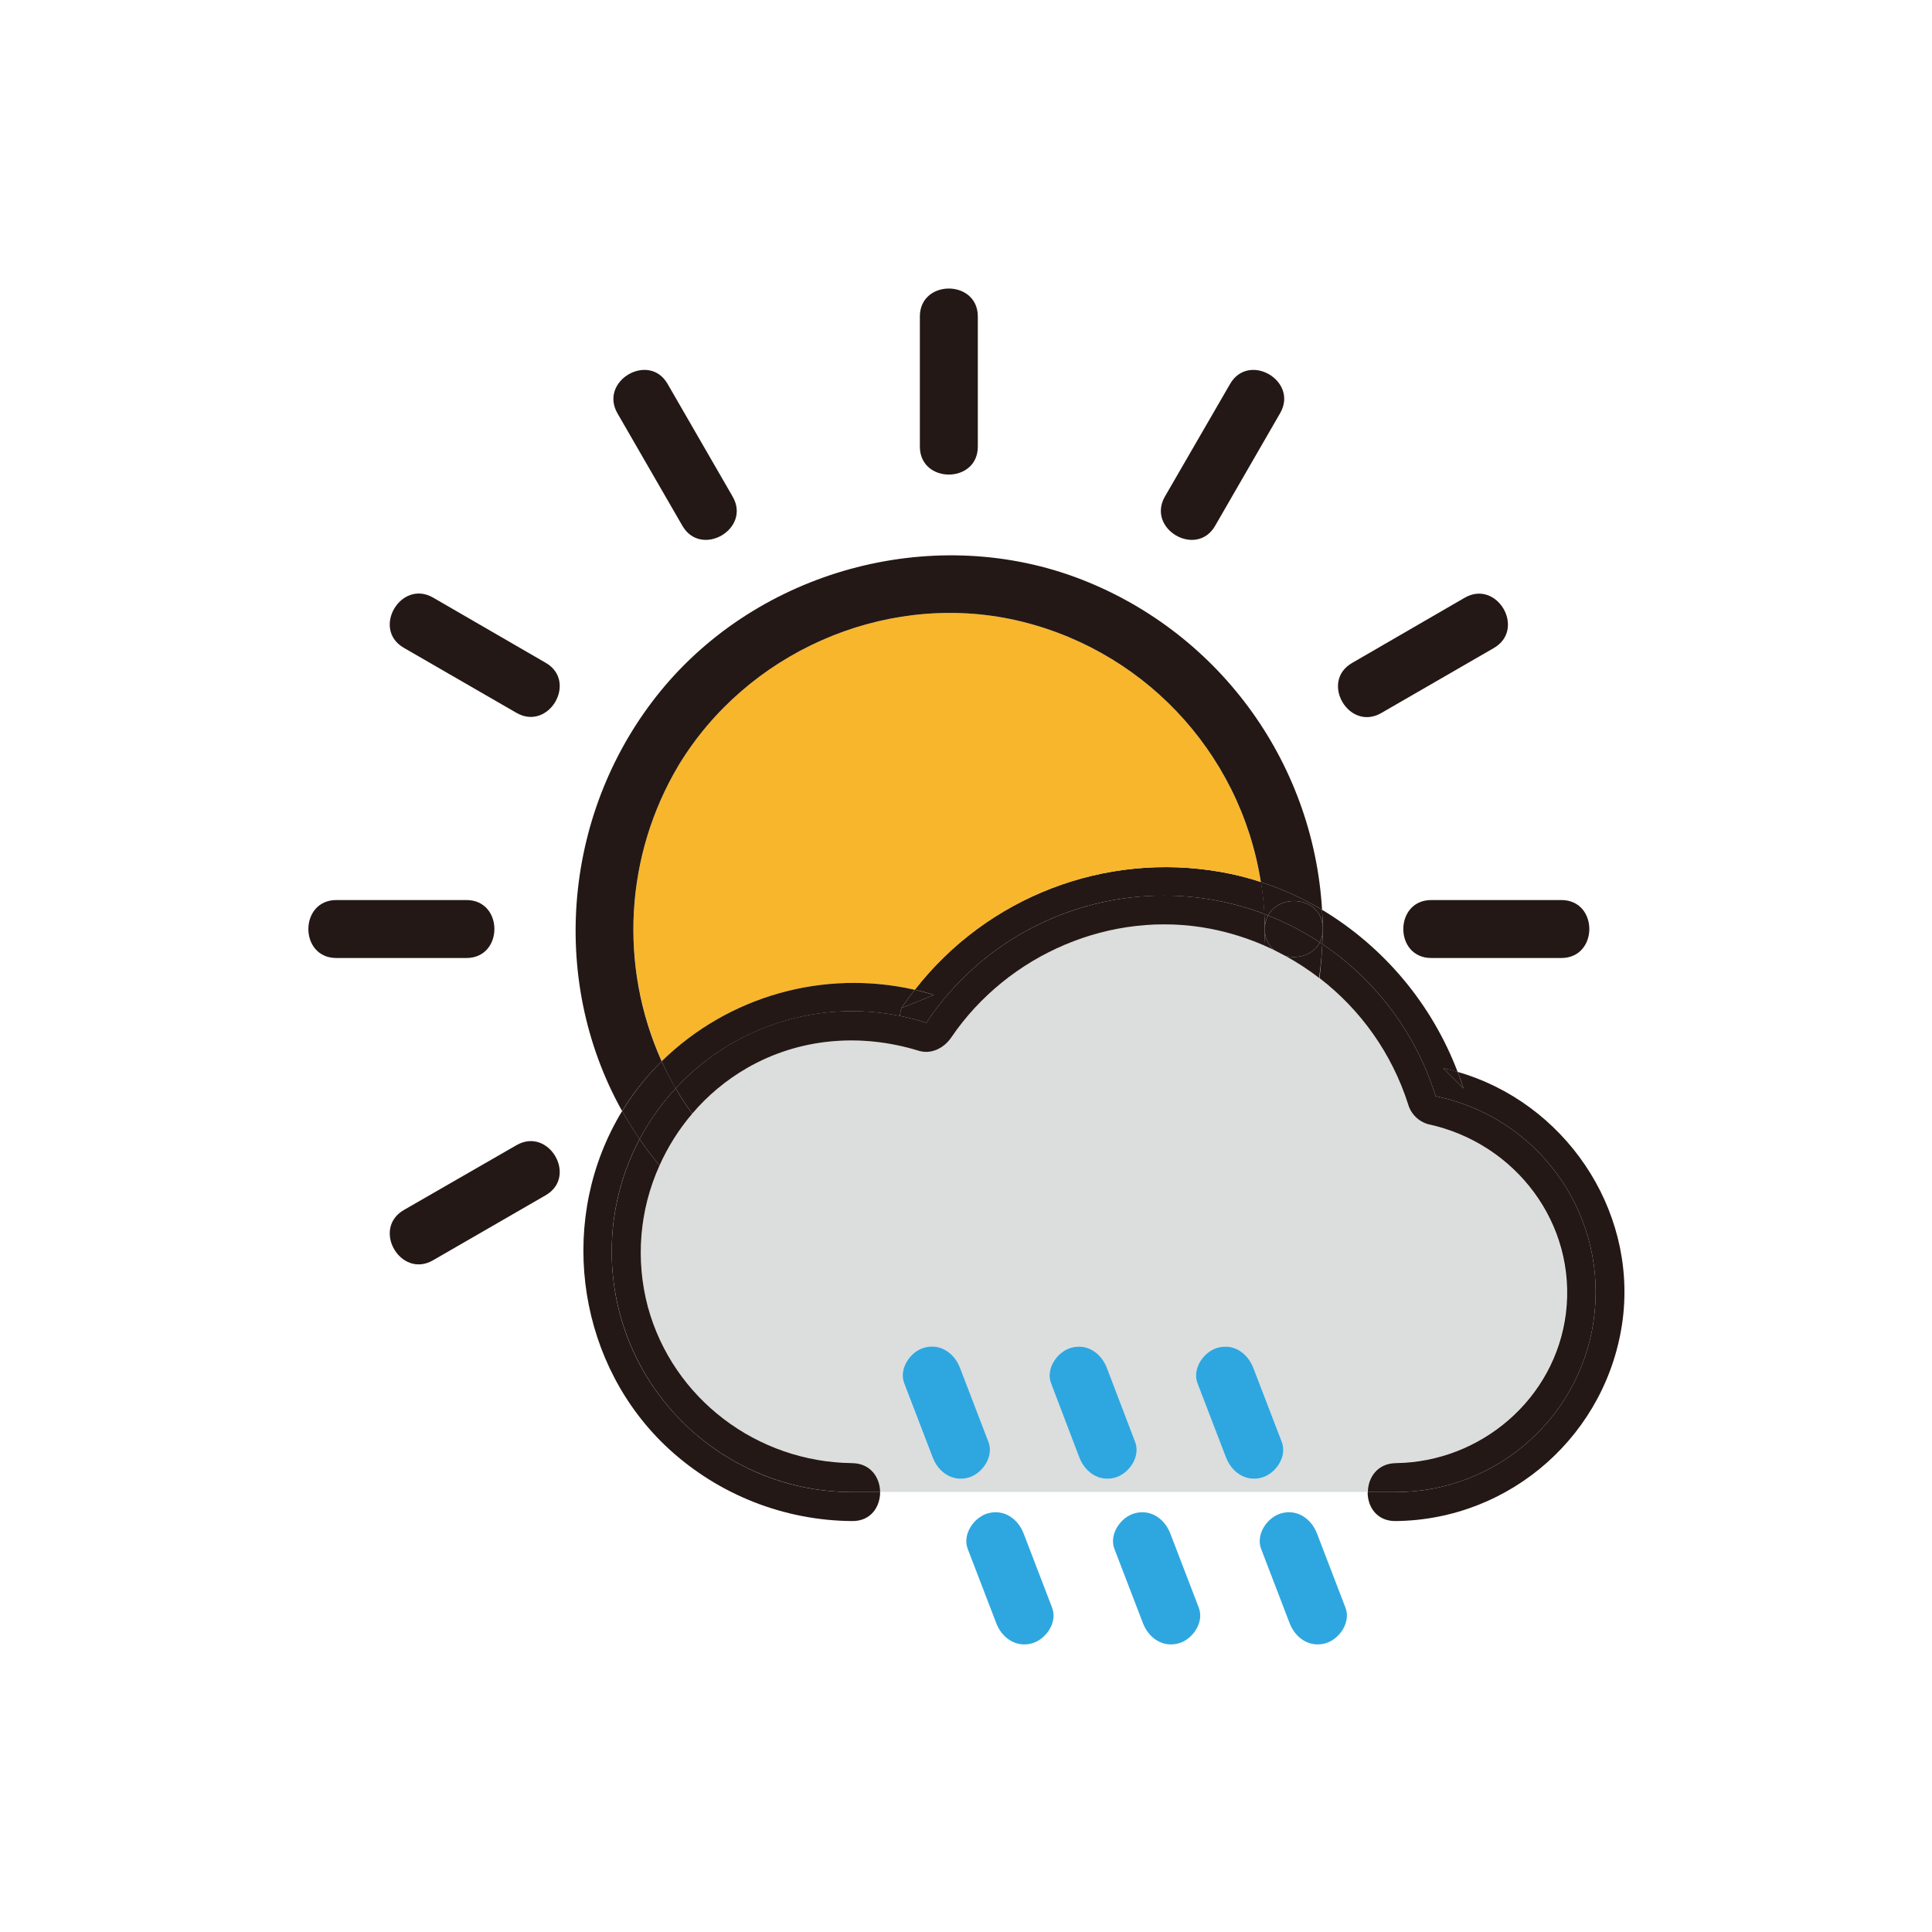
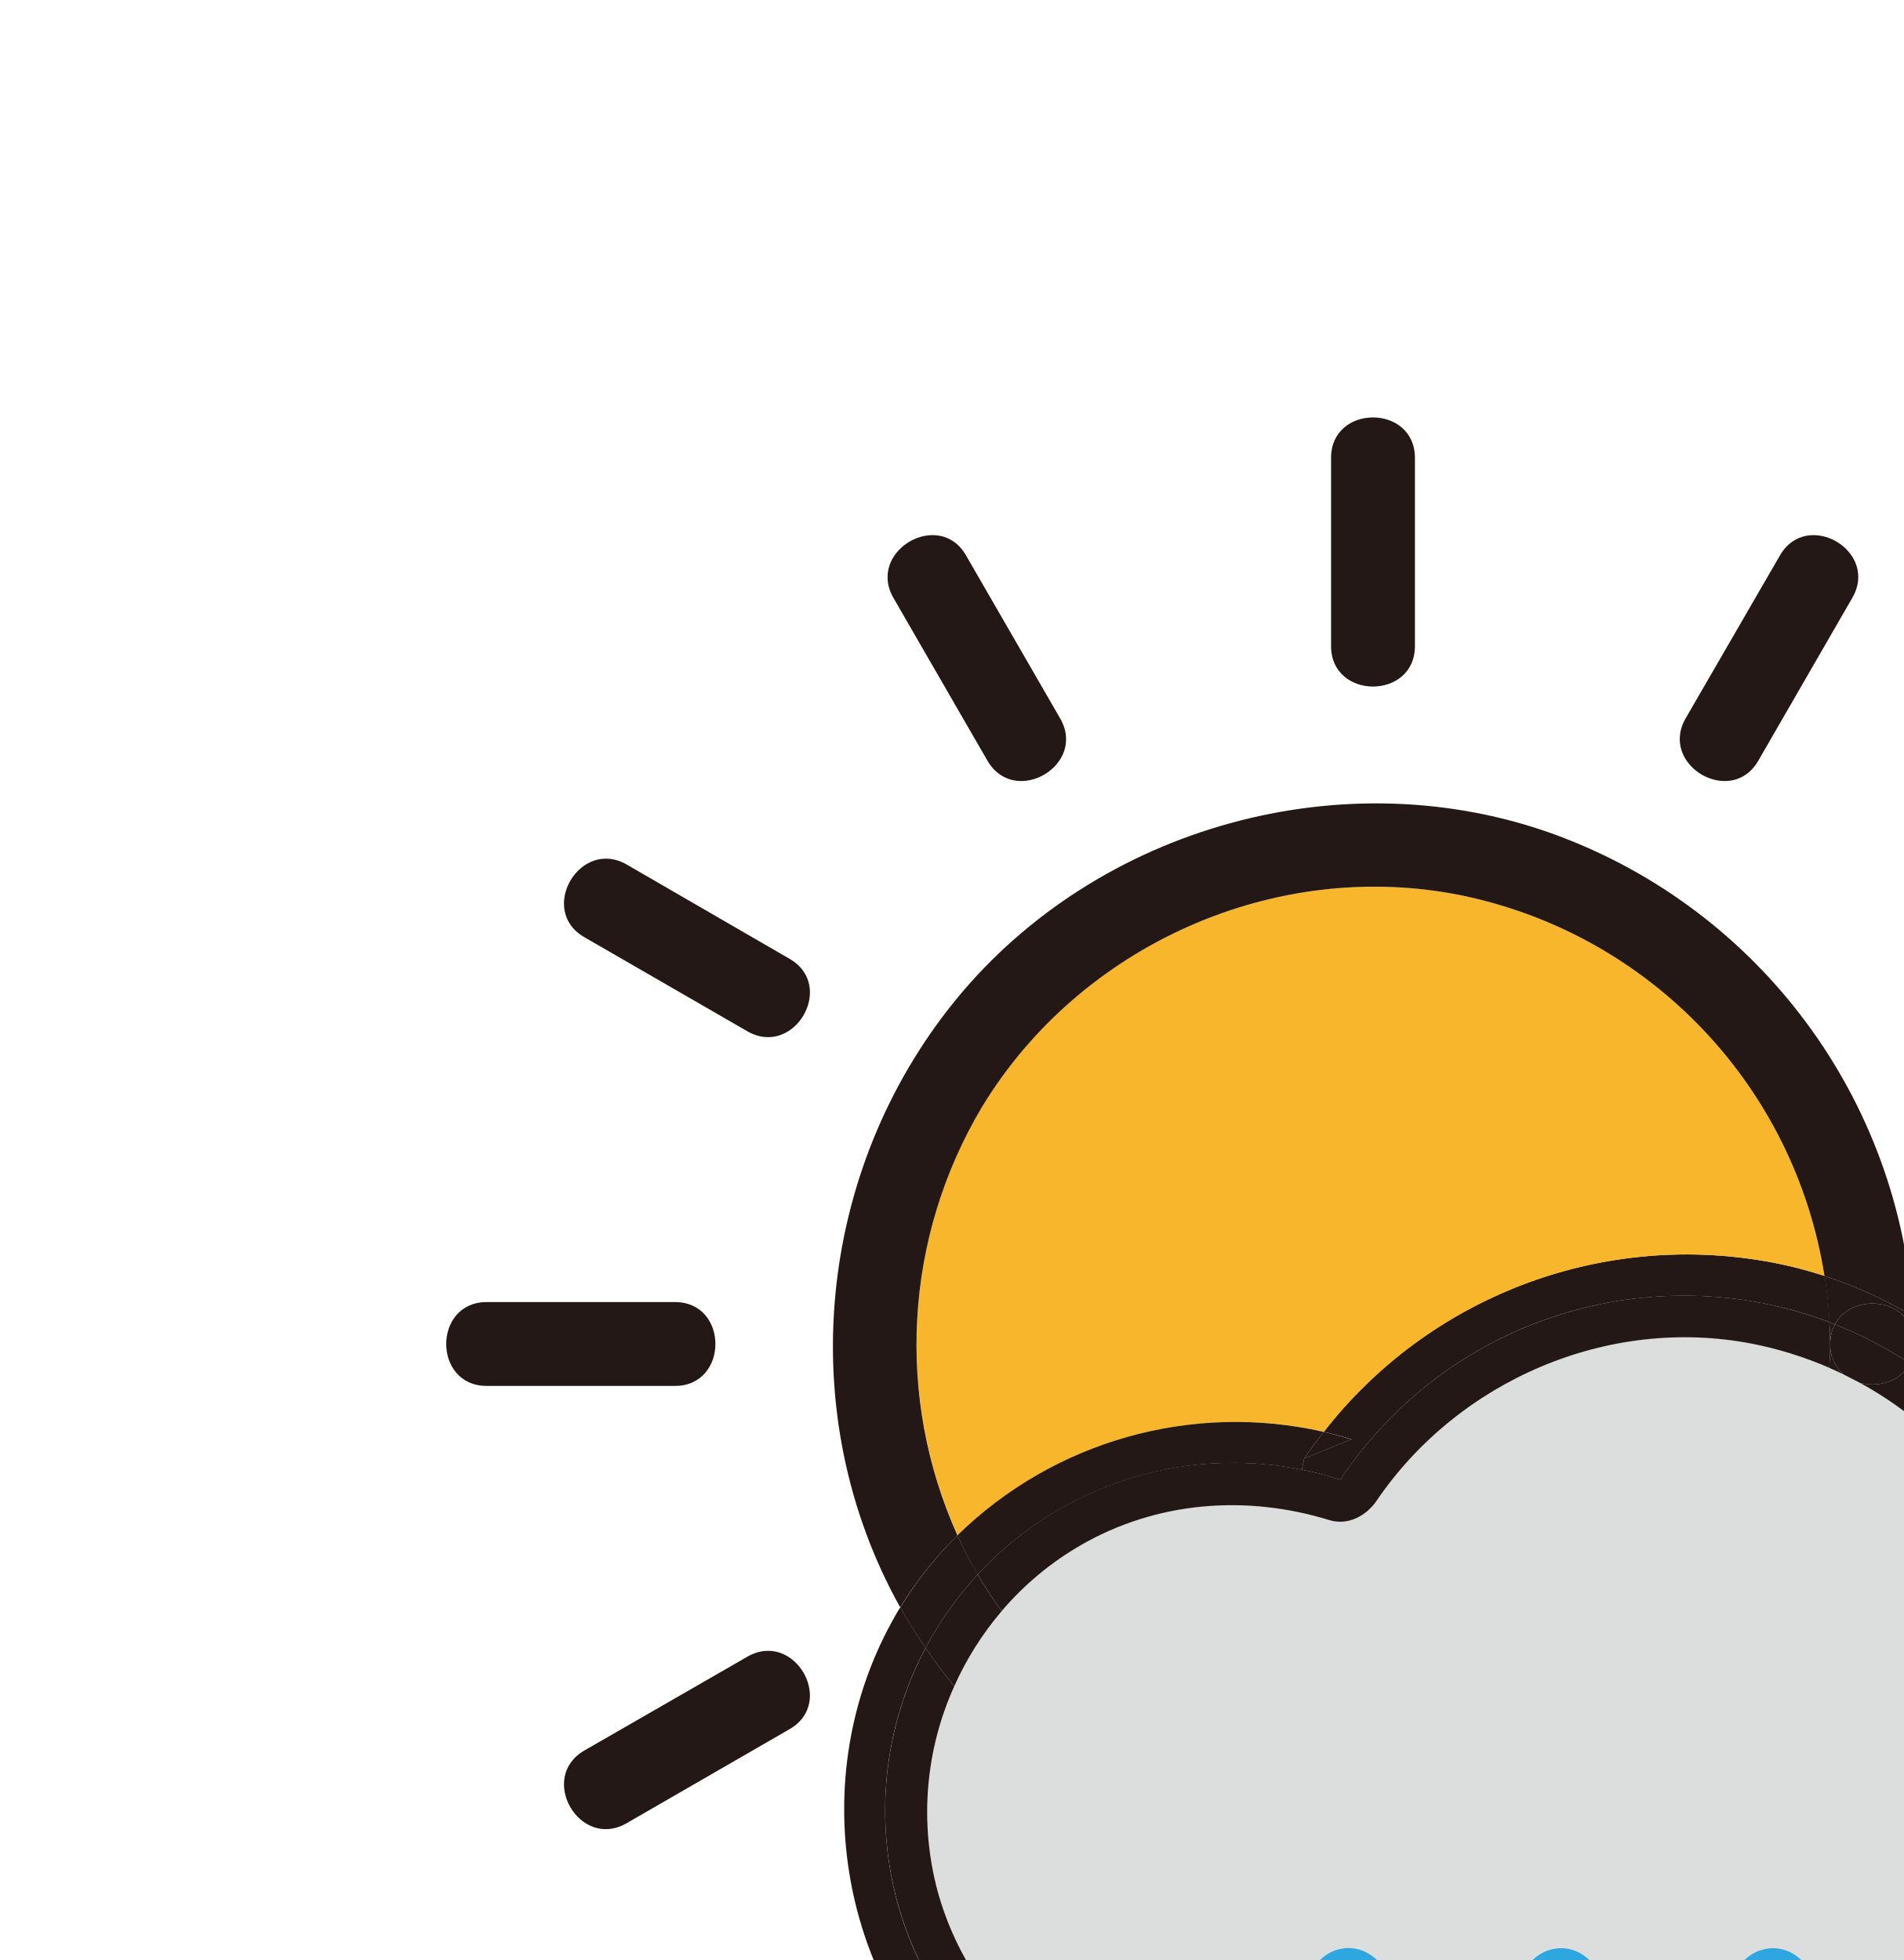
- <svg xmlns="http://www.w3.org/2000/svg" viewBox="0 0 500 500">
+ <svg xmlns="http://www.w3.org/2000/svg">
  <defs>
    <style>.cls-1{fill:#dcdddd;}.cls-2{fill:#231815;}.cls-3{fill:#2ea7e0;}.cls-4{fill:#f8b62d;}</style>
  </defs>
  <g data-name="图层 1" id="图层_1">
    <path class="cls-1" d="M369.54,290.92c22.53,4.88,38.5,25.74,35.61,49-2.75,22.09-22,38.41-44,38.7-4.78.06-7.2,3.78-7.24,7.5H227.78c0-3.72-2.44-7.45-7.24-7.5-24.5-.27-46.36-16.6-52.84-40.4a54.66,54.66,0,0,1,3-36.61,55.56,55.56,0,0,1,8.47-13.42,54.11,54.11,0,0,1,14.15-11.79c13.58-7.83,29.54-9.08,44.43-4.49,3.34,1,6.63-.74,8.47-3.45,14.64-21.53,41.42-33.13,67.15-28.1a66.85,66.85,0,0,1,13.82,4.31c.87.38,1.73.77,2.57,1.18s1.94,1,2.89,1.49a67.07,67.07,0,0,1,31.67,38.31A7.54,7.54,0,0,0,369.54,290.92Zm-43,91.5c3.61-1,6.7-5.42,5.24-9.22L324.37,354c-1.45-3.78-5-6.39-9.22-5.24-3.62,1-6.7,5.42-5.24,9.22l7.37,19.2C318.73,381,322.33,383.57,326.51,382.42Zm-38,0c3.61-1,6.7-5.42,5.24-9.22L286.41,354c-1.45-3.78-5-6.39-9.22-5.24-3.62,1-6.7,5.42-5.24,9.22l7.37,19.2C280.77,381,284.37,383.57,288.55,382.42Zm-38,0c3.61-1,6.69-5.42,5.23-9.22q-3.67-9.6-7.37-19.2c-1.45-3.78-5-6.39-9.23-5.24-3.61,1-6.69,5.42-5.23,9.22q3.67,9.6,7.37,19.2C242.81,381,246.41,383.57,250.59,382.42Z" />
    <path class="cls-2" d="M404.07,232.93c9.67,0,9.65,15,0,15H370.42c-9.67,0-9.65-15,0-15Z" />
    <path class="cls-2" d="M342.21,244.32a73.77,73.77,0,0,1,29.32,39.37,51.75,51.75,0,0,1-10.34,102.46H354c0-3.72,2.46-7.44,7.24-7.5,22-.29,41.21-16.61,44-38.7,2.89-23.29-13.08-44.15-35.61-49a7.54,7.54,0,0,1-5.24-5.24,66.86,66.86,0,0,0-22.91-32.59Q342,248.74,342.21,244.32Z" />
    <path class="cls-2" d="M379.05,154.7c8.38-4.84,15.93,8.13,7.57,13l-29.14,16.83c-8.39,4.84-15.93-8.13-7.57-12.95Z" />
    <path class="cls-2" d="M377.25,277.41c27.43,7.88,46.27,35.14,42.73,63.9a59.9,59.9,0,0,1-58.79,52.34c-4.88.06-7.29-3.72-7.24-7.5h7.24a51.75,51.75,0,0,0,10.34-102.46,73.77,73.77,0,0,0-29.32-39.37c.06-1.1.1-2.21.11-3.32v-.08c0-.14,0-.28,0-.42v-.07c0-.17,0-.34,0-.51,0-1.5-.09-3-.17-4.47a83.68,83.68,0,0,1,35.1,42c-1.23-.36-2.46-.68-3.73-1l5.24,5.24C378.3,280.25,377.79,278.82,377.25,277.41Z" />
    <path class="cls-2" d="M377.25,277.41c.54,1.41,1,2.84,1.51,4.28l-5.24-5.24C374.79,276.73,376,277.05,377.25,277.41Z" />
    <path class="cls-3" d="M348.21,416.08c1.46,3.8-1.62,8.23-5.23,9.22-4.18,1.15-7.78-1.45-9.23-5.23q-3.69-9.6-7.37-19.21c-1.46-3.8,1.62-8.23,5.23-9.22,4.18-1.15,7.78,1.46,9.23,5.24Q344.53,406.48,348.21,416.08Z" />
    <path class="cls-2" d="M342.32,240.92c0-.14,0-.28,0-.42C342.33,240.64,342.33,240.78,342.32,240.92Z" />
    <path class="cls-2" d="M341.56,243.89a7.37,7.37,0,0,0,.76-2.89c0,1.11-.05,2.22-.11,3.32C342,244.17,341.78,244,341.56,243.89Z" />
    <path class="cls-2" d="M341.56,243.89c-1.63,3.23-5.6,4.39-8.93,3.48-1-.52-1.91-1-2.89-1.49a6.93,6.93,0,0,1-2.41-5.45,7.45,7.45,0,0,1,.84-3.5A72.34,72.34,0,0,1,341.56,243.89Z" />
    <path class="cls-2" d="M328.17,236.93c3.1-5.84,13.76-4.84,14.15,3,0,.17,0,.34,0,.51v.07c0,.14,0,.28,0,.42V241a7.37,7.37,0,0,1-.76,2.89A72.34,72.34,0,0,0,328.17,236.93Z" />
    <path class="cls-2" d="M332.63,247.37c3.33.91,7.3-.25,8.93-3.48.22.14.44.28.65.43q-.21,4.43-.82,8.77A66.89,66.89,0,0,0,332.63,247.37Z" />
    <path class="cls-3" d="M331.75,373.2c1.46,3.8-1.63,8.23-5.24,9.22-4.18,1.15-7.78-1.46-9.23-5.24L309.91,358c-1.46-3.8,1.62-8.23,5.24-9.22,4.18-1.15,7.77,1.46,9.22,5.24Z" />
    <path class="cls-2" d="M318.34,99.37c4.83-8.37,17.79-.8,12.95,7.57l-16.82,29.15c-4.83,8.36-17.79.8-13-7.57Z" />
    <path class="cls-2" d="M327.2,236.54a81.22,81.22,0,0,0-.89-8.28,78.37,78.37,0,0,1,15.84,7.19c.08,1.48.15,3,.17,4.47-.39-7.83-11.05-8.83-14.15-3Z" />
    <path class="cls-2" d="M328.17,236.93a7.45,7.45,0,0,0-.84,3.5c0-1.3-.06-2.6-.13-3.89Z" />
    <path class="cls-2" d="M327.33,240.43a6.93,6.93,0,0,0,2.41,5.45c-.84-.41-1.7-.8-2.57-1.18C327.26,243.28,327.32,241.86,327.33,240.43Z" />
    <path class="cls-2" d="M220.54,261.68a62.17,62.17,0,0,1,12.29,1.22h0a60.56,60.56,0,0,1,6.89,1.8,73.78,73.78,0,0,1,87.48-28.17c.07,1.29.12,2.59.13,3.89s-.07,2.85-.16,4.27a66.85,66.85,0,0,0-13.82-4.31c-25.73-5-52.51,6.57-67.15,28.1-1.84,2.71-5.13,4.48-8.47,3.45-14.89-4.59-30.85-3.34-44.43,4.49a54.11,54.11,0,0,0-14.15,11.79,72.94,72.94,0,0,1-4.29-6.55A62,62,0,0,1,220.54,261.68Z" />
    <path class="cls-2" d="M301.11,231.79a73.63,73.63,0,0,0-61.39,32.92,60.56,60.56,0,0,0-6.89-1.8h0l.42-2,8.47-3.44c-1.65-.51-3.31-.94-5-1.33A82.28,82.28,0,0,1,316,225.67a76.17,76.17,0,0,1,10.36,2.59,81.22,81.22,0,0,1,.89,8.28A73.53,73.53,0,0,0,301.11,231.79Z" />
    <path class="cls-3" d="M310.25,416.08c1.46,3.8-1.62,8.23-5.23,9.22-4.18,1.15-7.78-1.45-9.23-5.23l-7.38-19.21c-1.46-3.8,1.63-8.23,5.24-9.22,4.18-1.15,7.78,1.46,9.23,5.24Q306.57,406.48,310.25,416.08Z" />
    <path class="cls-4" d="M261.39,160.18a82.63,82.63,0,0,1,64.92,68.08A76.17,76.17,0,0,0,316,225.67a82.28,82.28,0,0,0-79.21,30.48,71.08,71.08,0,0,0-65.5,18.51A83.06,83.06,0,0,1,175.63,198C193.17,169.08,228.11,153.43,261.39,160.18Z" />
    <path class="cls-3" d="M293.79,373.2c1.46,3.8-1.63,8.23-5.24,9.22-4.18,1.15-7.78-1.46-9.23-5.24L272,358c-1.46-3.8,1.62-8.23,5.24-9.22,4.18-1.15,7.77,1.46,9.22,5.24Z" />
    <path class="cls-3" d="M272.29,416.08c1.46,3.8-1.62,8.23-5.24,9.22-4.18,1.15-7.77-1.45-9.22-5.23l-7.38-19.2c-1.46-3.81,1.63-8.24,5.24-9.23,4.18-1.15,7.78,1.46,9.23,5.24Z" />
    <path class="cls-3" d="M255.82,373.2c1.46,3.8-1.62,8.23-5.23,9.22-4.18,1.15-7.78-1.46-9.23-5.24q-3.69-9.6-7.37-19.2c-1.46-3.8,1.62-8.23,5.23-9.22,4.18-1.15,7.78,1.46,9.23,5.24Q252.14,363.6,255.82,373.2Z" />
    <path class="cls-2" d="M253.06,81.92v33.65c0,9.67-15,9.66-15,0V81.92C238.06,72.25,253.06,72.27,253.06,81.92Z" />
    <path class="cls-2" d="M241.72,257.48l-8.47,3.44c1.11-1.64,2.28-3.23,3.49-4.77C238.41,256.54,240.07,257,241.72,257.48Z" />
    <path class="cls-2" d="M171.24,274.66a71.08,71.08,0,0,1,65.5-18.51c-1.21,1.54-2.38,3.13-3.49,4.77l-.42,2a62.25,62.25,0,0,0-58,18.77A78.73,78.73,0,0,1,171.24,274.66Z" />
    <path class="cls-2" d="M189.61,128.52c4.84,8.38-8.13,15.92-13,7.57l-16.83-29.15C155,98.56,168,91,172.78,99.37Z" />
    <path class="cls-2" d="M158.31,323.92a62.23,62.23,0,0,0,62.23,62.23h7.24c0,3.78-2.38,7.55-7.24,7.5A70.94,70.94,0,0,1,173.12,375c-23.28-21.41-28.82-57.13-13.66-84.78.5-.92,1-1.82,1.57-2.71.53,1,1.08,1.91,1.65,2.86.91,1.5,1.87,3,2.86,4.4A61.93,61.93,0,0,0,158.31,323.92Z" />
    <path class="cls-2" d="M174.86,281.67a72.94,72.94,0,0,0,4.29,6.55,55.56,55.56,0,0,0-8.47,13.42q-2.72-3.28-5.14-6.84A62,62,0,0,1,174.86,281.67Z" />
    <path class="cls-2" d="M342.15,235.45a78.37,78.37,0,0,0-15.84-7.19,82.63,82.63,0,0,0-64.92-68.08c-33.28-6.75-68.22,8.9-85.76,37.85a83.06,83.06,0,0,0-4.39,76.63A67.8,67.8,0,0,0,161,287.54c-19.27-34.5-15-78.17,10-108.75,25.37-31,69.58-43.25,107.27-29.43A98,98,0,0,1,342.15,235.45Z" />
    <path class="cls-2" d="M174.86,281.67a62,62,0,0,0-9.32,13.13c-1-1.44-1.95-2.9-2.86-4.4-.57-.95-1.12-1.9-1.65-2.86a67.8,67.8,0,0,1,10.21-12.88A78.73,78.73,0,0,0,174.86,281.67Z" />
    <path class="cls-2" d="M220.54,378.65c4.8.05,7.21,3.78,7.24,7.5h-7.24a62.24,62.24,0,0,1-55-91.35q2.43,3.56,5.14,6.84a54.66,54.66,0,0,0-3,36.61C174.18,362.05,196,378.38,220.54,378.65Z" />
    <path class="cls-2" d="M141.22,171.53c8.37,4.83.8,17.78-7.57,12.95L104.5,167.65c-8.36-4.83-.8-17.79,7.57-13Z" />
    <path class="cls-2" d="M133.65,296.38c8.38-4.84,15.93,8.13,7.57,12.95l-29.15,16.83c-8.38,4.84-15.92-8.13-7.57-13Z" />
    <path class="cls-2" d="M120.71,232.93c9.66,0,9.65,15,0,15H87.05c-9.67,0-9.65-15,0-15Z" />
  </g>
</svg>
